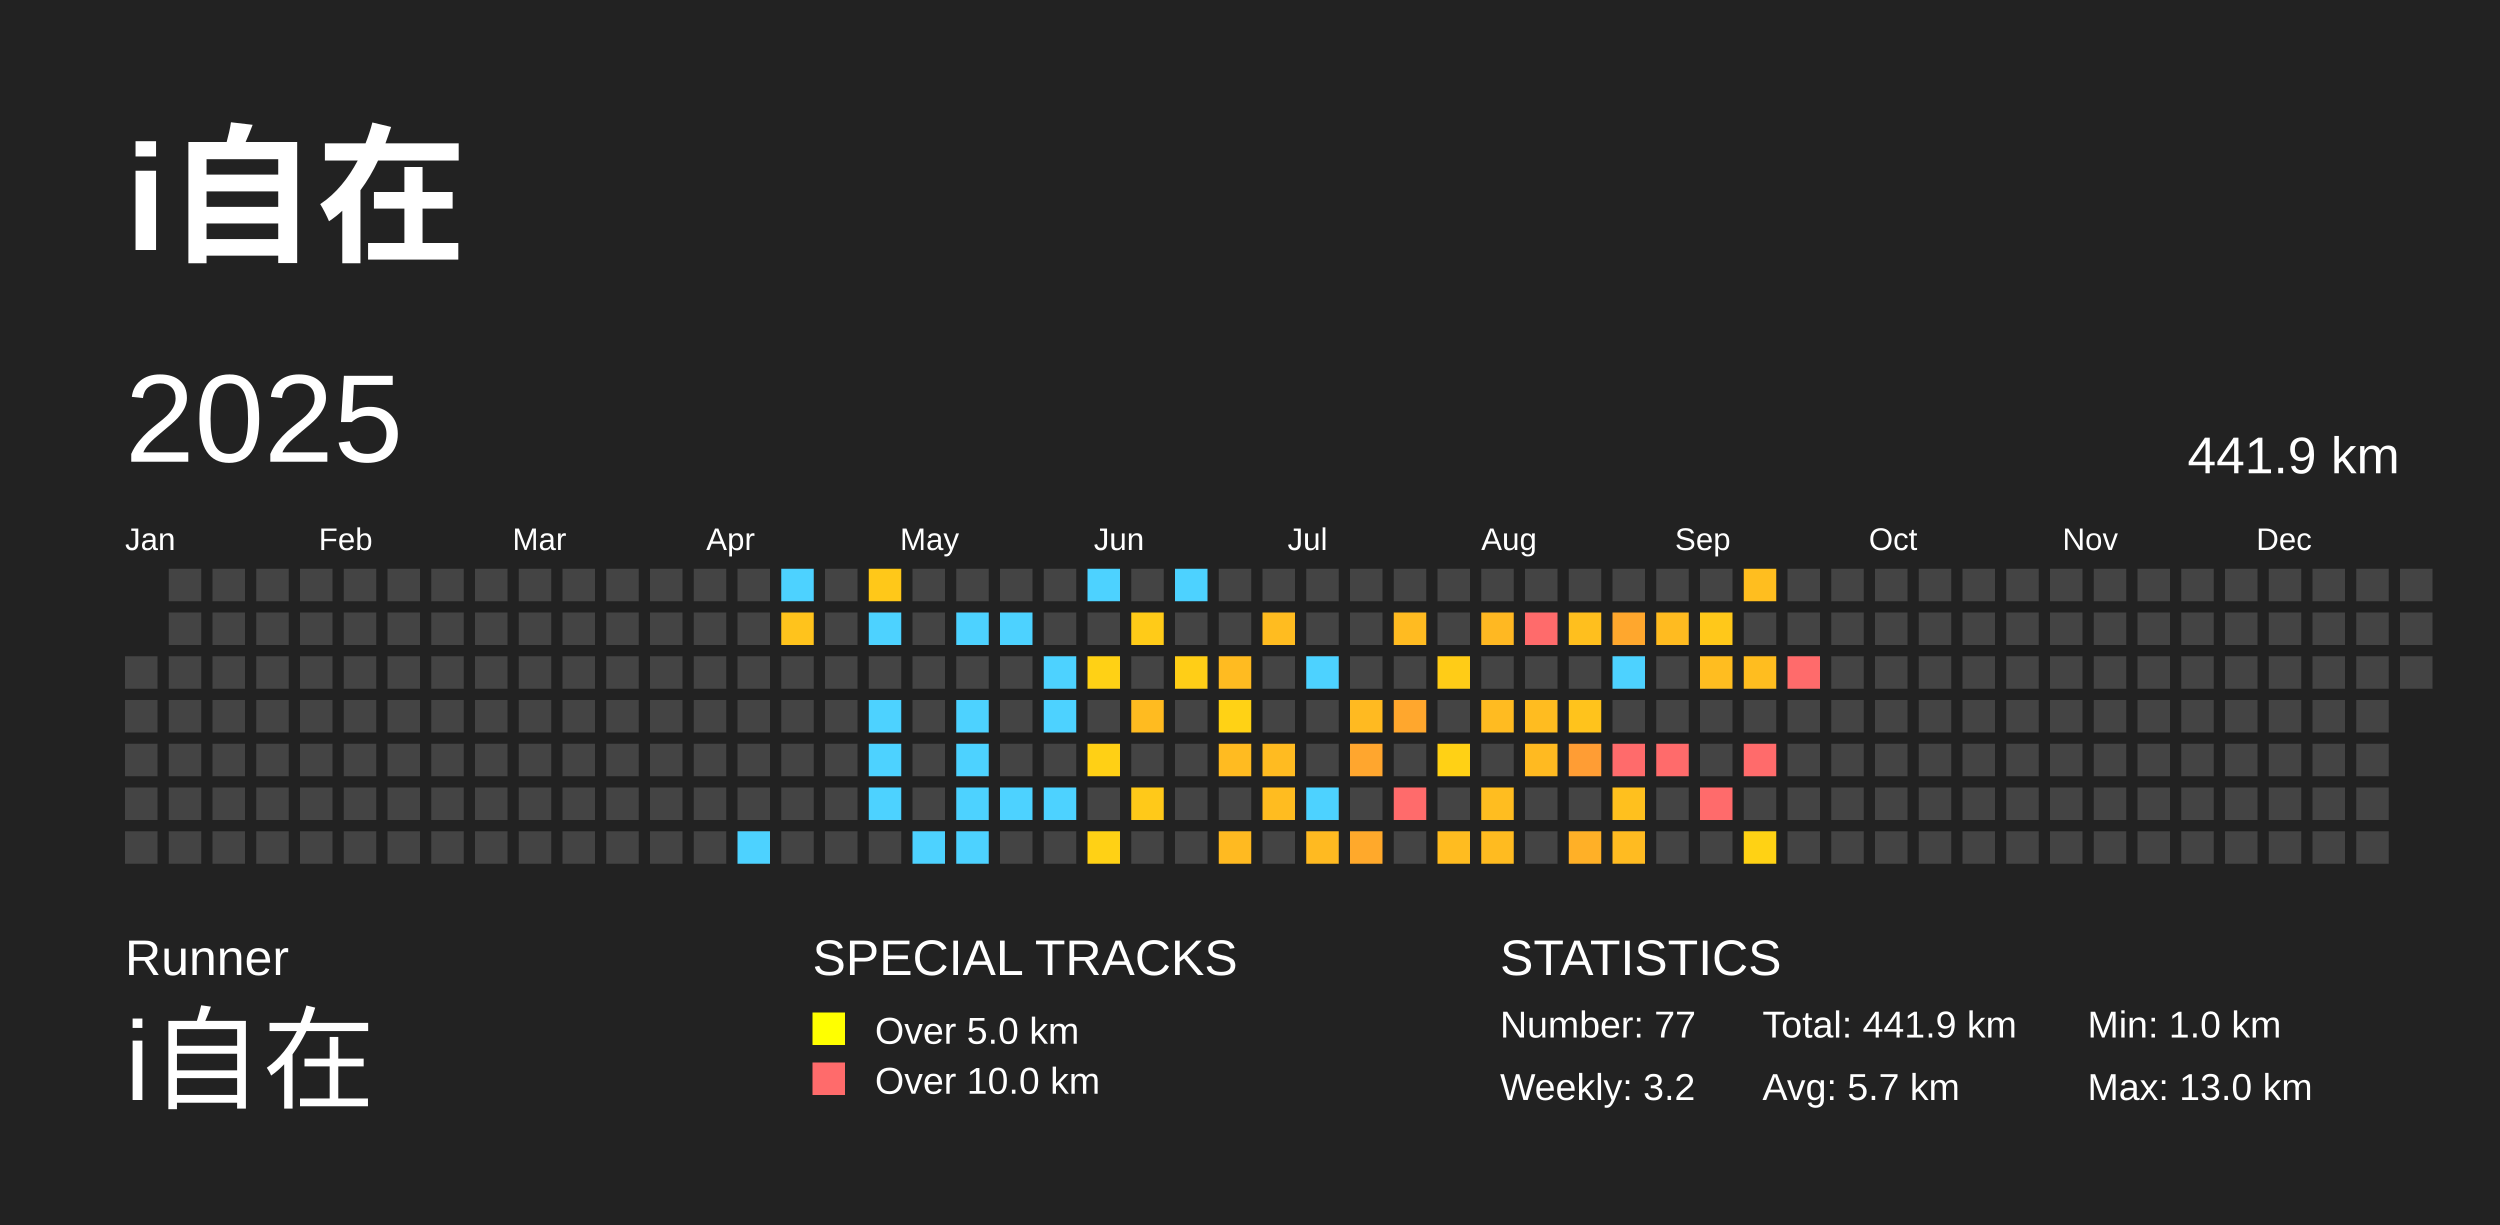
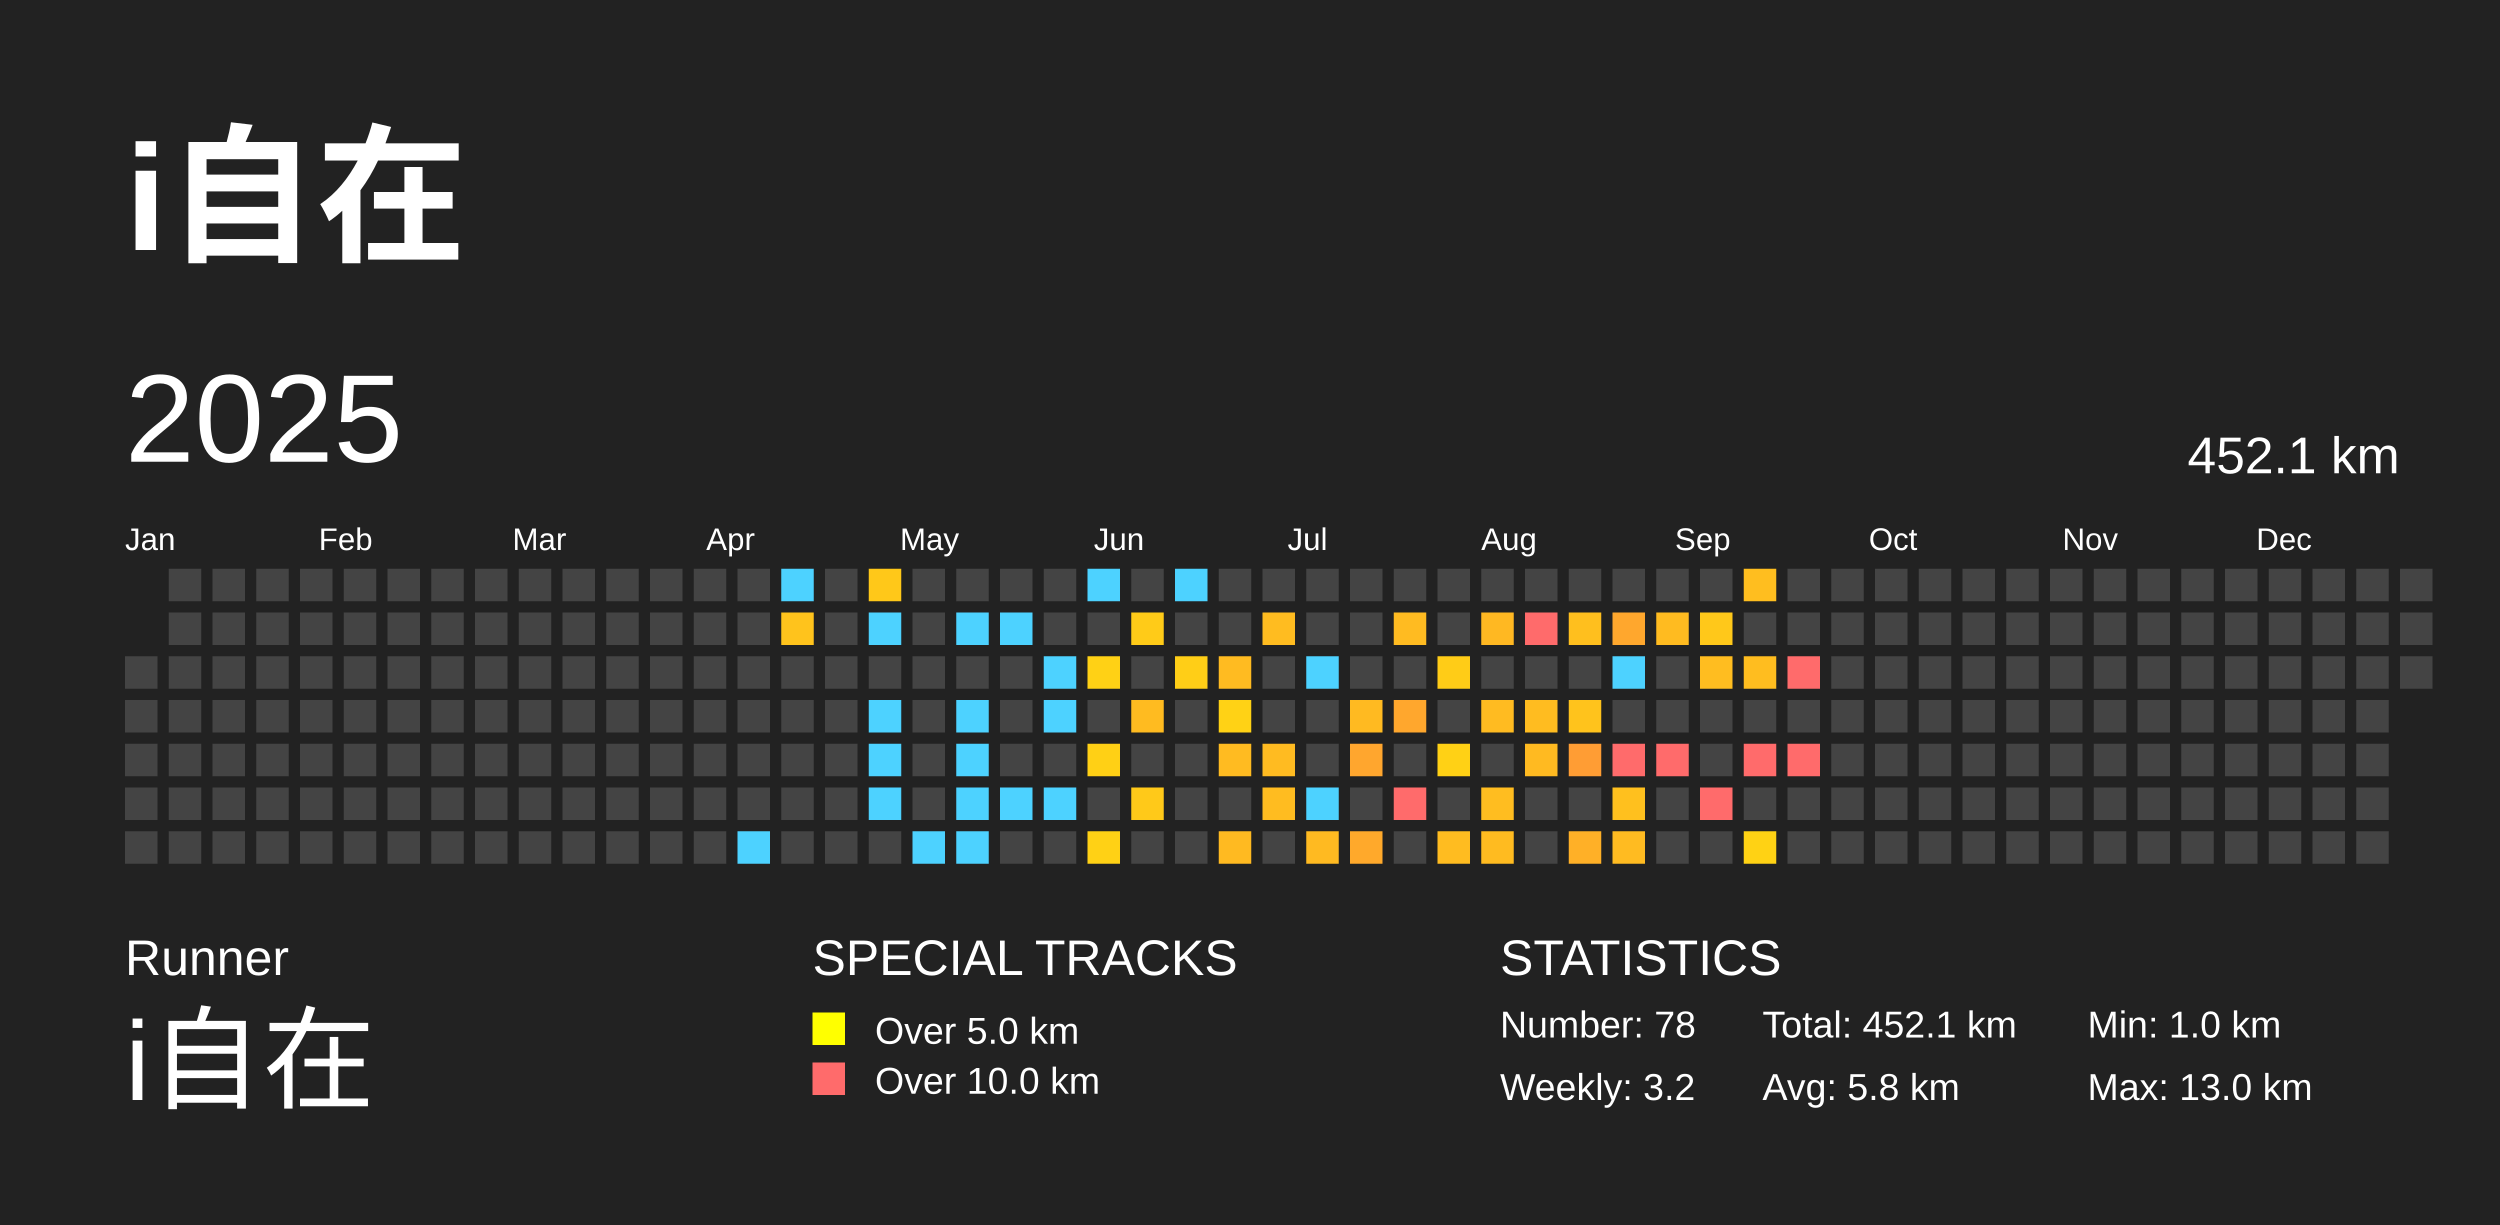
<svg xmlns="http://www.w3.org/2000/svg" baseProfile="full" height="98mm" version="1.1" viewBox="0,0,200,98" width="200mm">
  <defs />
  <rect fill="#222222" height="98" width="200" x="0" y="0" />
  <text fill="#FFFFFF" style="font-size:12px; font-family:Arial; font-weight:bold;" x="10" y="20">i自在</text>
  <text fill="#FFFFFF" style="font-size:4px; font-family:Arial" x="10" y="78">Runner</text>
  <text fill="#FFFFFF" style="font-size:9px; font-family:Arial" x="10" y="88">i自在</text>
  <text fill="#FFFFFF" style="font-size:4px; font-family:Arial" x="65" y="78">SPECIAL TRACKS</text>
  <rect fill="#FFFF00" height="2.6" width="2.6" x="65" y="81" />
  <text fill="#FFFFFF" style="font-size:3px; font-family:Arial" x="70" y="83.5">Over 5.0 km</text>
  <rect fill="#FF6B6B" height="2.6" width="2.6" x="65" y="85" />
  <text fill="#FFFFFF" style="font-size:3px; font-family:Arial" x="70" y="87.5">Over 10.0 km</text>
  <text fill="#FFFFFF" style="font-size:4px; font-family:Arial" x="120" y="78">STATISTICS</text>
-   <text fill="#FFFFFF" style="font-size:3px; font-family:Arial" x="120" y="83">Number: 77</text>
+   <text fill="#FFFFFF" style="font-size:3px; font-family:Arial" x="120" y="83">Number: 78</text>
  <text fill="#FFFFFF" style="font-size:3px; font-family:Arial" x="120" y="88">Weekly: 3.2</text>
-   <text fill="#FFFFFF" style="font-size:3px; font-family:Arial" x="141" y="83">Total: 441.9 km</text>
-   <text fill="#FFFFFF" style="font-size:3px; font-family:Arial" x="141" y="88">Avg: 5.7 km</text>
+   <text fill="#FFFFFF" style="font-size:3px; font-family:Arial" x="141" y="83">Total: 452.1 km</text>
+   <text fill="#FFFFFF" style="font-size:3px; font-family:Arial" x="141" y="88">Avg: 5.8 km</text>
  <text fill="#FFFFFF" style="font-size:3px; font-family:Arial" x="167" y="83">Min: 1.0 km</text>
  <text fill="#FFFFFF" style="font-size:3px; font-family:Arial" x="167" y="88">Max: 13.0 km</text>
  <text dominant-baseline="hanging" fill="#FFFFFF" style="font-size:10.0px; font-family:Arial;" x="10" y="30">2025</text>
-   <text dominant-baseline="hanging" fill="#FFFFFF" style="font-size:4.125px; font-family:Arial;" x="175" y="35">441.9 km</text>
+   <text dominant-baseline="hanging" fill="#FFFFFF" style="font-size:4.125px; font-family:Arial;" x="175" y="35">452.1 km</text>
  <text fill="#FFFFFF" style="font-size:2.5px; font-family:Arial" x="10.0" y="44">Jan</text>
  <text fill="#FFFFFF" style="font-size:2.5px; font-family:Arial" x="25.5" y="44">Feb</text>
  <text fill="#FFFFFF" style="font-size:2.5px; font-family:Arial" x="41.0" y="44">Mar</text>
  <text fill="#FFFFFF" style="font-size:2.5px; font-family:Arial" x="56.5" y="44">Apr</text>
  <text fill="#FFFFFF" style="font-size:2.5px; font-family:Arial" x="72.0" y="44">May</text>
  <text fill="#FFFFFF" style="font-size:2.5px; font-family:Arial" x="87.5" y="44">Jun</text>
  <text fill="#FFFFFF" style="font-size:2.5px; font-family:Arial" x="103.0" y="44">Jul</text>
  <text fill="#FFFFFF" style="font-size:2.5px; font-family:Arial" x="118.5" y="44">Aug</text>
  <text fill="#FFFFFF" style="font-size:2.5px; font-family:Arial" x="134.0" y="44">Sep</text>
  <text fill="#FFFFFF" style="font-size:2.5px; font-family:Arial" x="149.5" y="44">Oct</text>
  <text fill="#FFFFFF" style="font-size:2.5px; font-family:Arial" x="165.0" y="44">Nov</text>
  <text fill="#FFFFFF" style="font-size:2.5px; font-family:Arial" x="180.5" y="44">Dec</text>
  <rect fill="#444444" height="2.6" width="2.6" x="10.0" y="52.5" />
  <rect fill="#444444" height="2.6" width="2.6" x="10.0" y="56.0" />
  <rect fill="#444444" height="2.6" width="2.6" x="10.0" y="59.5" />
  <rect fill="#444444" height="2.6" width="2.6" x="10.0" y="63.0" />
  <rect fill="#444444" height="2.6" width="2.6" x="10.0" y="66.5" />
  <rect fill="#444444" height="2.6" width="2.6" x="13.5" y="45.5" />
  <rect fill="#444444" height="2.6" width="2.6" x="13.5" y="49.0" />
  <rect fill="#444444" height="2.6" width="2.6" x="13.5" y="52.5" />
  <rect fill="#444444" height="2.6" width="2.6" x="13.5" y="56.0" />
  <rect fill="#444444" height="2.6" width="2.6" x="13.5" y="59.5" />
  <rect fill="#444444" height="2.6" width="2.6" x="13.5" y="63.0" />
  <rect fill="#444444" height="2.6" width="2.6" x="13.5" y="66.5" />
  <rect fill="#444444" height="2.6" width="2.6" x="17.0" y="45.5" />
  <rect fill="#444444" height="2.6" width="2.6" x="17.0" y="49.0" />
  <rect fill="#444444" height="2.6" width="2.6" x="17.0" y="52.5" />
  <rect fill="#444444" height="2.6" width="2.6" x="17.0" y="56.0" />
  <rect fill="#444444" height="2.6" width="2.6" x="17.0" y="59.5" />
  <rect fill="#444444" height="2.6" width="2.6" x="17.0" y="63.0" />
  <rect fill="#444444" height="2.6" width="2.6" x="17.0" y="66.5" />
  <rect fill="#444444" height="2.6" width="2.6" x="20.5" y="45.5" />
  <rect fill="#444444" height="2.6" width="2.6" x="20.5" y="49.0" />
  <rect fill="#444444" height="2.6" width="2.6" x="20.5" y="52.5" />
  <rect fill="#444444" height="2.6" width="2.6" x="20.5" y="56.0" />
  <rect fill="#444444" height="2.6" width="2.6" x="20.5" y="59.5" />
  <rect fill="#444444" height="2.6" width="2.6" x="20.5" y="63.0" />
  <rect fill="#444444" height="2.6" width="2.6" x="20.5" y="66.5" />
  <rect fill="#444444" height="2.6" width="2.6" x="24.0" y="45.5" />
  <rect fill="#444444" height="2.6" width="2.6" x="24.0" y="49.0" />
  <rect fill="#444444" height="2.6" width="2.6" x="24.0" y="52.5" />
  <rect fill="#444444" height="2.6" width="2.6" x="24.0" y="56.0" />
  <rect fill="#444444" height="2.6" width="2.6" x="24.0" y="59.5" />
  <rect fill="#444444" height="2.6" width="2.6" x="24.0" y="63.0" />
  <rect fill="#444444" height="2.6" width="2.6" x="24.0" y="66.5" />
  <rect fill="#444444" height="2.6" width="2.6" x="27.5" y="45.5" />
  <rect fill="#444444" height="2.6" width="2.6" x="27.5" y="49.0" />
  <rect fill="#444444" height="2.6" width="2.6" x="27.5" y="52.5" />
  <rect fill="#444444" height="2.6" width="2.6" x="27.5" y="56.0" />
  <rect fill="#444444" height="2.6" width="2.6" x="27.5" y="59.5" />
  <rect fill="#444444" height="2.6" width="2.6" x="27.5" y="63.0" />
  <rect fill="#444444" height="2.6" width="2.6" x="27.5" y="66.5" />
  <rect fill="#444444" height="2.6" width="2.6" x="31.0" y="45.5" />
  <rect fill="#444444" height="2.6" width="2.6" x="31.0" y="49.0" />
  <rect fill="#444444" height="2.6" width="2.6" x="31.0" y="52.5" />
  <rect fill="#444444" height="2.6" width="2.6" x="31.0" y="56.0" />
  <rect fill="#444444" height="2.6" width="2.6" x="31.0" y="59.5" />
  <rect fill="#444444" height="2.6" width="2.6" x="31.0" y="63.0" />
  <rect fill="#444444" height="2.6" width="2.6" x="31.0" y="66.5" />
  <rect fill="#444444" height="2.6" width="2.6" x="34.5" y="45.5" />
  <rect fill="#444444" height="2.6" width="2.6" x="34.5" y="49.0" />
  <rect fill="#444444" height="2.6" width="2.6" x="34.5" y="52.5" />
  <rect fill="#444444" height="2.6" width="2.6" x="34.5" y="56.0" />
  <rect fill="#444444" height="2.6" width="2.6" x="34.5" y="59.5" />
  <rect fill="#444444" height="2.6" width="2.6" x="34.5" y="63.0" />
  <rect fill="#444444" height="2.6" width="2.6" x="34.5" y="66.5" />
  <rect fill="#444444" height="2.6" width="2.6" x="38.0" y="45.5" />
  <rect fill="#444444" height="2.6" width="2.6" x="38.0" y="49.0" />
  <rect fill="#444444" height="2.6" width="2.6" x="38.0" y="52.5" />
  <rect fill="#444444" height="2.6" width="2.6" x="38.0" y="56.0" />
  <rect fill="#444444" height="2.6" width="2.6" x="38.0" y="59.5" />
  <rect fill="#444444" height="2.6" width="2.6" x="38.0" y="63.0" />
  <rect fill="#444444" height="2.6" width="2.6" x="38.0" y="66.5" />
  <rect fill="#444444" height="2.6" width="2.6" x="41.5" y="45.5" />
  <rect fill="#444444" height="2.6" width="2.6" x="41.5" y="49.0" />
  <rect fill="#444444" height="2.6" width="2.6" x="41.5" y="52.5" />
  <rect fill="#444444" height="2.6" width="2.6" x="41.5" y="56.0" />
  <rect fill="#444444" height="2.6" width="2.6" x="41.5" y="59.5" />
  <rect fill="#444444" height="2.6" width="2.6" x="41.5" y="63.0" />
  <rect fill="#444444" height="2.6" width="2.6" x="41.5" y="66.5" />
  <rect fill="#444444" height="2.6" width="2.6" x="45.0" y="45.5" />
  <rect fill="#444444" height="2.6" width="2.6" x="45.0" y="49.0" />
  <rect fill="#444444" height="2.6" width="2.6" x="45.0" y="52.5" />
  <rect fill="#444444" height="2.6" width="2.6" x="45.0" y="56.0" />
  <rect fill="#444444" height="2.6" width="2.6" x="45.0" y="59.5" />
  <rect fill="#444444" height="2.6" width="2.6" x="45.0" y="63.0" />
  <rect fill="#444444" height="2.6" width="2.6" x="45.0" y="66.5" />
  <rect fill="#444444" height="2.6" width="2.6" x="48.5" y="45.5" />
  <rect fill="#444444" height="2.6" width="2.6" x="48.5" y="49.0" />
  <rect fill="#444444" height="2.6" width="2.6" x="48.5" y="52.5" />
  <rect fill="#444444" height="2.6" width="2.6" x="48.5" y="56.0" />
  <rect fill="#444444" height="2.6" width="2.6" x="48.5" y="59.5" />
  <rect fill="#444444" height="2.6" width="2.6" x="48.5" y="63.0" />
  <rect fill="#444444" height="2.6" width="2.6" x="48.5" y="66.5" />
  <rect fill="#444444" height="2.6" width="2.6" x="52.0" y="45.5" />
  <rect fill="#444444" height="2.6" width="2.6" x="52.0" y="49.0" />
  <rect fill="#444444" height="2.6" width="2.6" x="52.0" y="52.5" />
  <rect fill="#444444" height="2.6" width="2.6" x="52.0" y="56.0" />
  <rect fill="#444444" height="2.6" width="2.6" x="52.0" y="59.5" />
  <rect fill="#444444" height="2.6" width="2.6" x="52.0" y="63.0" />
  <rect fill="#444444" height="2.6" width="2.6" x="52.0" y="66.5" />
  <rect fill="#444444" height="2.6" width="2.6" x="55.5" y="45.5" />
  <rect fill="#444444" height="2.6" width="2.6" x="55.5" y="49.0" />
  <rect fill="#444444" height="2.6" width="2.6" x="55.5" y="52.5" />
  <rect fill="#444444" height="2.6" width="2.6" x="55.5" y="56.0" />
  <rect fill="#444444" height="2.6" width="2.6" x="55.5" y="59.5" />
  <rect fill="#444444" height="2.6" width="2.6" x="55.5" y="63.0" />
  <rect fill="#444444" height="2.6" width="2.6" x="55.5" y="66.5" />
  <rect fill="#444444" height="2.6" width="2.6" x="59.0" y="45.5" />
  <rect fill="#444444" height="2.6" width="2.6" x="59.0" y="49.0" />
  <rect fill="#444444" height="2.6" width="2.6" x="59.0" y="52.5" />
  <rect fill="#444444" height="2.6" width="2.6" x="59.0" y="56.0" />
  <rect fill="#444444" height="2.6" width="2.6" x="59.0" y="59.5" />
  <rect fill="#444444" height="2.6" width="2.6" x="59.0" y="63.0" />
  <rect fill="#4dd2ff" height="2.6" width="2.6" x="59.0" y="66.5" />
  <rect fill="#4dd2ff" height="2.6" width="2.6" x="62.5" y="45.5" />
  <rect fill="#ffc31c" height="2.6" width="2.6" x="62.5" y="49.0" />
  <rect fill="#444444" height="2.6" width="2.6" x="62.5" y="52.5" />
  <rect fill="#444444" height="2.6" width="2.6" x="62.5" y="56.0" />
  <rect fill="#444444" height="2.6" width="2.6" x="62.5" y="59.5" />
  <rect fill="#444444" height="2.6" width="2.6" x="62.5" y="63.0" />
  <rect fill="#444444" height="2.6" width="2.6" x="62.5" y="66.5" />
  <rect fill="#444444" height="2.6" width="2.6" x="66.0" y="45.5" />
  <rect fill="#444444" height="2.6" width="2.6" x="66.0" y="49.0" />
  <rect fill="#444444" height="2.6" width="2.6" x="66.0" y="52.5" />
  <rect fill="#444444" height="2.6" width="2.6" x="66.0" y="56.0" />
  <rect fill="#444444" height="2.6" width="2.6" x="66.0" y="59.5" />
  <rect fill="#444444" height="2.6" width="2.6" x="66.0" y="63.0" />
  <rect fill="#444444" height="2.6" width="2.6" x="66.0" y="66.5" />
  <rect fill="#ffc819" height="2.6" width="2.6" x="69.5" y="45.5" />
  <rect fill="#4dd2ff" height="2.6" width="2.6" x="69.5" y="49.0" />
  <rect fill="#444444" height="2.6" width="2.6" x="69.5" y="52.5" />
  <rect fill="#4dd2ff" height="2.6" width="2.6" x="69.5" y="56.0" />
  <rect fill="#4dd2ff" height="2.6" width="2.6" x="69.5" y="59.5" />
  <rect fill="#4dd2ff" height="2.6" width="2.6" x="69.5" y="63.0" />
  <rect fill="#444444" height="2.6" width="2.6" x="69.5" y="66.5" />
  <rect fill="#444444" height="2.6" width="2.6" x="73.0" y="45.5" />
  <rect fill="#444444" height="2.6" width="2.6" x="73.0" y="49.0" />
  <rect fill="#444444" height="2.6" width="2.6" x="73.0" y="52.5" />
  <rect fill="#444444" height="2.6" width="2.6" x="73.0" y="56.0" />
  <rect fill="#444444" height="2.6" width="2.6" x="73.0" y="59.5" />
  <rect fill="#444444" height="2.6" width="2.6" x="73.0" y="63.0" />
  <rect fill="#4dd2ff" height="2.6" width="2.6" x="73.0" y="66.5" />
  <rect fill="#444444" height="2.6" width="2.6" x="76.5" y="45.5" />
  <rect fill="#4dd2ff" height="2.6" width="2.6" x="76.5" y="49.0" />
  <rect fill="#444444" height="2.6" width="2.6" x="76.5" y="52.5" />
  <rect fill="#4dd2ff" height="2.6" width="2.6" x="76.5" y="56.0" />
  <rect fill="#4dd2ff" height="2.6" width="2.6" x="76.5" y="59.5" />
  <rect fill="#4dd2ff" height="2.6" width="2.6" x="76.5" y="63.0" />
  <rect fill="#4dd2ff" height="2.6" width="2.6" x="76.5" y="66.5" />
  <rect fill="#444444" height="2.6" width="2.6" x="80.0" y="45.5" />
  <rect fill="#4dd2ff" height="2.6" width="2.6" x="80.0" y="49.0" />
  <rect fill="#444444" height="2.6" width="2.6" x="80.0" y="52.5" />
  <rect fill="#444444" height="2.6" width="2.6" x="80.0" y="56.0" />
  <rect fill="#444444" height="2.6" width="2.6" x="80.0" y="59.5" />
  <rect fill="#4dd2ff" height="2.6" width="2.6" x="80.0" y="63.0" />
  <rect fill="#444444" height="2.6" width="2.6" x="80.0" y="66.5" />
  <rect fill="#444444" height="2.6" width="2.6" x="83.5" y="45.5" />
  <rect fill="#444444" height="2.6" width="2.6" x="83.5" y="49.0" />
  <rect fill="#4dd2ff" height="2.6" width="2.6" x="83.5" y="52.5" />
  <rect fill="#4dd2ff" height="2.6" width="2.6" x="83.5" y="56.0" />
  <rect fill="#444444" height="2.6" width="2.6" x="83.5" y="59.5" />
  <rect fill="#4dd2ff" height="2.6" width="2.6" x="83.5" y="63.0" />
  <rect fill="#444444" height="2.6" width="2.6" x="83.5" y="66.5" />
  <rect fill="#4dd2ff" height="2.6" width="2.6" x="87.0" y="45.5" />
  <rect fill="#444444" height="2.6" width="2.6" x="87.0" y="49.0" />
  <rect fill="#ffd115" height="2.6" width="2.6" x="87.0" y="52.5" />
  <rect fill="#444444" height="2.6" width="2.6" x="87.0" y="56.0" />
  <rect fill="#ffd015" height="2.6" width="2.6" x="87.0" y="59.5" />
  <rect fill="#444444" height="2.6" width="2.6" x="87.0" y="63.0" />
  <rect fill="#ffd115" height="2.6" width="2.6" x="87.0" y="66.5" />
  <rect fill="#444444" height="2.6" width="2.6" x="90.5" y="45.5" />
  <rect fill="#ffcb18" height="2.6" width="2.6" x="90.5" y="49.0" />
  <rect fill="#444444" height="2.6" width="2.6" x="90.5" y="52.5" />
  <rect fill="#ffbb20" height="2.6" width="2.6" x="90.5" y="56.0" />
  <rect fill="#444444" height="2.6" width="2.6" x="90.5" y="59.5" />
  <rect fill="#ffc919" height="2.6" width="2.6" x="90.5" y="63.0" />
  <rect fill="#444444" height="2.6" width="2.6" x="90.5" y="66.5" />
  <rect fill="#4dd2ff" height="2.6" width="2.6" x="94.0" y="45.5" />
  <rect fill="#444444" height="2.6" width="2.6" x="94.0" y="49.0" />
  <rect fill="#ffce17" height="2.6" width="2.6" x="94.0" y="52.5" />
  <rect fill="#444444" height="2.6" width="2.6" x="94.0" y="56.0" />
  <rect fill="#444444" height="2.6" width="2.6" x="94.0" y="59.5" />
  <rect fill="#444444" height="2.6" width="2.6" x="94.0" y="63.0" />
  <rect fill="#444444" height="2.6" width="2.6" x="94.0" y="66.5" />
  <rect fill="#444444" height="2.6" width="2.6" x="97.5" y="45.5" />
  <rect fill="#444444" height="2.6" width="2.6" x="97.5" y="49.0" />
  <rect fill="#ffbb21" height="2.6" width="2.6" x="97.5" y="52.5" />
  <rect fill="#ffd215" height="2.6" width="2.6" x="97.5" y="56.0" />
  <rect fill="#ffbb21" height="2.6" width="2.6" x="97.5" y="59.5" />
  <rect fill="#444444" height="2.6" width="2.6" x="97.5" y="63.0" />
  <rect fill="#ffba21" height="2.6" width="2.6" x="97.5" y="66.5" />
  <rect fill="#444444" height="2.6" width="2.6" x="101.0" y="45.5" />
  <rect fill="#ffbc20" height="2.6" width="2.6" x="101.0" y="49.0" />
  <rect fill="#444444" height="2.6" width="2.6" x="101.0" y="52.5" />
  <rect fill="#444444" height="2.6" width="2.6" x="101.0" y="56.0" />
  <rect fill="#ffbb21" height="2.6" width="2.6" x="101.0" y="59.5" />
  <rect fill="#ffbc20" height="2.6" width="2.6" x="101.0" y="63.0" />
  <rect fill="#444444" height="2.6" width="2.6" x="101.0" y="66.5" />
  <rect fill="#444444" height="2.6" width="2.6" x="104.5" y="45.5" />
  <rect fill="#444444" height="2.6" width="2.6" x="104.5" y="49.0" />
  <rect fill="#4dd2ff" height="2.6" width="2.6" x="104.5" y="52.5" />
  <rect fill="#444444" height="2.6" width="2.6" x="104.5" y="56.0" />
  <rect fill="#444444" height="2.6" width="2.6" x="104.5" y="59.5" />
  <rect fill="#4dd2ff" height="2.6" width="2.6" x="104.5" y="63.0" />
  <rect fill="#ffba21" height="2.6" width="2.6" x="104.5" y="66.5" />
  <rect fill="#444444" height="2.6" width="2.6" x="108.0" y="45.5" />
  <rect fill="#444444" height="2.6" width="2.6" x="108.0" y="49.0" />
  <rect fill="#444444" height="2.6" width="2.6" x="108.0" y="52.5" />
  <rect fill="#ffba21" height="2.6" width="2.6" x="108.0" y="56.0" />
  <rect fill="#ffa62e" height="2.6" width="2.6" x="108.0" y="59.5" />
  <rect fill="#444444" height="2.6" width="2.6" x="108.0" y="63.0" />
  <rect fill="#ffa92b" height="2.6" width="2.6" x="108.0" y="66.5" />
  <rect fill="#444444" height="2.6" width="2.6" x="111.5" y="45.5" />
  <rect fill="#ffbb21" height="2.6" width="2.6" x="111.5" y="49.0" />
  <rect fill="#444444" height="2.6" width="2.6" x="111.5" y="52.5" />
  <rect fill="#ffa72d" height="2.6" width="2.6" x="111.5" y="56.0" />
  <rect fill="#444444" height="2.6" width="2.6" x="111.5" y="59.5" />
  <rect fill="#FF6B6B" height="2.6" width="2.6" x="111.5" y="63.0" />
  <rect fill="#444444" height="2.6" width="2.6" x="111.5" y="66.5" />
  <rect fill="#444444" height="2.6" width="2.6" x="115.0" y="45.5" />
  <rect fill="#444444" height="2.6" width="2.6" x="115.0" y="49.0" />
  <rect fill="#ffcc17" height="2.6" width="2.6" x="115.0" y="52.5" />
  <rect fill="#444444" height="2.6" width="2.6" x="115.0" y="56.0" />
  <rect fill="#ffd115" height="2.6" width="2.6" x="115.0" y="59.5" />
  <rect fill="#444444" height="2.6" width="2.6" x="115.0" y="63.0" />
  <rect fill="#ffbc20" height="2.6" width="2.6" x="115.0" y="66.5" />
  <rect fill="#444444" height="2.6" width="2.6" x="118.5" y="45.5" />
  <rect fill="#ffb822" height="2.6" width="2.6" x="118.5" y="49.0" />
  <rect fill="#444444" height="2.6" width="2.6" x="118.5" y="52.5" />
  <rect fill="#ffbb21" height="2.6" width="2.6" x="118.5" y="56.0" />
  <rect fill="#444444" height="2.6" width="2.6" x="118.5" y="59.5" />
  <rect fill="#ffbd20" height="2.6" width="2.6" x="118.5" y="63.0" />
  <rect fill="#ffbb20" height="2.6" width="2.6" x="118.5" y="66.5" />
  <rect fill="#444444" height="2.6" width="2.6" x="122.0" y="45.5" />
  <rect fill="#FF6B6B" height="2.6" width="2.6" x="122.0" y="49.0" />
  <rect fill="#444444" height="2.6" width="2.6" x="122.0" y="52.5" />
  <rect fill="#ffbc20" height="2.6" width="2.6" x="122.0" y="56.0" />
  <rect fill="#ffba21" height="2.6" width="2.6" x="122.0" y="59.5" />
  <rect fill="#444444" height="2.6" width="2.6" x="122.0" y="63.0" />
  <rect fill="#444444" height="2.6" width="2.6" x="122.0" y="66.5" />
  <rect fill="#444444" height="2.6" width="2.6" x="125.5" y="45.5" />
  <rect fill="#ffbf1e" height="2.6" width="2.6" x="125.5" y="49.0" />
  <rect fill="#444444" height="2.6" width="2.6" x="125.5" y="52.5" />
  <rect fill="#ffc31c" height="2.6" width="2.6" x="125.5" y="56.0" />
  <rect fill="#ff9d34" height="2.6" width="2.6" x="125.5" y="59.5" />
  <rect fill="#444444" height="2.6" width="2.6" x="125.5" y="63.0" />
  <rect fill="#ffb027" height="2.6" width="2.6" x="125.5" y="66.5" />
  <rect fill="#444444" height="2.6" width="2.6" x="129.0" y="45.5" />
  <rect fill="#ffa72d" height="2.6" width="2.6" x="129.0" y="49.0" />
  <rect fill="#4dd2ff" height="2.6" width="2.6" x="129.0" y="52.5" />
  <rect fill="#444444" height="2.6" width="2.6" x="129.0" y="56.0" />
  <rect fill="#FF6B6B" height="2.6" width="2.6" x="129.0" y="59.5" />
  <rect fill="#ffc01e" height="2.6" width="2.6" x="129.0" y="63.0" />
  <rect fill="#ffbb21" height="2.6" width="2.6" x="129.0" y="66.5" />
  <rect fill="#444444" height="2.6" width="2.6" x="132.5" y="45.5" />
  <rect fill="#ffbb20" height="2.6" width="2.6" x="132.5" y="49.0" />
  <rect fill="#444444" height="2.6" width="2.6" x="132.5" y="52.5" />
  <rect fill="#444444" height="2.6" width="2.6" x="132.5" y="56.0" />
  <rect fill="#FF6B6B" height="2.6" width="2.6" x="132.5" y="59.5" />
  <rect fill="#444444" height="2.6" width="2.6" x="132.5" y="63.0" />
  <rect fill="#444444" height="2.6" width="2.6" x="132.5" y="66.5" />
  <rect fill="#444444" height="2.6" width="2.6" x="136.0" y="45.5" />
  <rect fill="#ffc81a" height="2.6" width="2.6" x="136.0" y="49.0" />
  <rect fill="#ffbd20" height="2.6" width="2.6" x="136.0" y="52.5" />
  <rect fill="#444444" height="2.6" width="2.6" x="136.0" y="56.0" />
  <rect fill="#444444" height="2.6" width="2.6" x="136.0" y="59.5" />
  <rect fill="#FF6B6B" height="2.6" width="2.6" x="136.0" y="63.0" />
  <rect fill="#444444" height="2.6" width="2.6" x="136.0" y="66.5" />
  <rect fill="#ffbe1f" height="2.6" width="2.6" x="139.5" y="45.5" />
  <rect fill="#444444" height="2.6" width="2.6" x="139.5" y="49.0" />
  <rect fill="#ffbd1f" height="2.6" width="2.6" x="139.5" y="52.5" />
  <rect fill="#444444" height="2.6" width="2.6" x="139.5" y="56.0" />
  <rect fill="#FF6B6B" height="2.6" width="2.6" x="139.5" y="59.5" />
  <rect fill="#444444" height="2.6" width="2.6" x="139.5" y="63.0" />
  <rect fill="#ffd214" height="2.6" width="2.6" x="139.5" y="66.5" />
  <rect fill="#444444" height="2.6" width="2.6" x="143.0" y="45.5" />
  <rect fill="#444444" height="2.6" width="2.6" x="143.0" y="49.0" />
  <rect fill="#FF6B6B" height="2.6" width="2.6" x="143.0" y="52.5" />
  <rect fill="#444444" height="2.6" width="2.6" x="143.0" y="56.0" />
-   <rect fill="#444444" height="2.6" width="2.6" x="143.0" y="59.5" />
+   <rect fill="#FF6B6B" height="2.6" width="2.6" x="143.0" y="59.5" />
  <rect fill="#444444" height="2.6" width="2.6" x="143.0" y="63.0" />
  <rect fill="#444444" height="2.6" width="2.6" x="143.0" y="66.5" />
  <rect fill="#444444" height="2.6" width="2.6" x="146.5" y="45.5" />
  <rect fill="#444444" height="2.6" width="2.6" x="146.5" y="49.0" />
  <rect fill="#444444" height="2.6" width="2.6" x="146.5" y="52.5" />
  <rect fill="#444444" height="2.6" width="2.6" x="146.5" y="56.0" />
  <rect fill="#444444" height="2.6" width="2.6" x="146.5" y="59.5" />
  <rect fill="#444444" height="2.6" width="2.6" x="146.5" y="63.0" />
  <rect fill="#444444" height="2.6" width="2.6" x="146.5" y="66.5" />
  <rect fill="#444444" height="2.6" width="2.6" x="150.0" y="45.5" />
  <rect fill="#444444" height="2.6" width="2.6" x="150.0" y="49.0" />
  <rect fill="#444444" height="2.6" width="2.6" x="150.0" y="52.5" />
  <rect fill="#444444" height="2.6" width="2.6" x="150.0" y="56.0" />
  <rect fill="#444444" height="2.6" width="2.6" x="150.0" y="59.5" />
  <rect fill="#444444" height="2.6" width="2.6" x="150.0" y="63.0" />
  <rect fill="#444444" height="2.6" width="2.6" x="150.0" y="66.5" />
  <rect fill="#444444" height="2.6" width="2.6" x="153.5" y="45.5" />
  <rect fill="#444444" height="2.6" width="2.6" x="153.5" y="49.0" />
  <rect fill="#444444" height="2.6" width="2.6" x="153.5" y="52.5" />
  <rect fill="#444444" height="2.6" width="2.6" x="153.5" y="56.0" />
  <rect fill="#444444" height="2.6" width="2.6" x="153.5" y="59.5" />
  <rect fill="#444444" height="2.6" width="2.6" x="153.5" y="63.0" />
  <rect fill="#444444" height="2.6" width="2.6" x="153.5" y="66.5" />
  <rect fill="#444444" height="2.6" width="2.6" x="157.0" y="45.5" />
  <rect fill="#444444" height="2.6" width="2.6" x="157.0" y="49.0" />
  <rect fill="#444444" height="2.6" width="2.6" x="157.0" y="52.5" />
  <rect fill="#444444" height="2.6" width="2.6" x="157.0" y="56.0" />
  <rect fill="#444444" height="2.6" width="2.6" x="157.0" y="59.5" />
  <rect fill="#444444" height="2.6" width="2.6" x="157.0" y="63.0" />
  <rect fill="#444444" height="2.6" width="2.6" x="157.0" y="66.5" />
  <rect fill="#444444" height="2.6" width="2.6" x="160.5" y="45.5" />
  <rect fill="#444444" height="2.6" width="2.6" x="160.5" y="49.0" />
  <rect fill="#444444" height="2.6" width="2.6" x="160.5" y="52.5" />
  <rect fill="#444444" height="2.6" width="2.6" x="160.5" y="56.0" />
  <rect fill="#444444" height="2.6" width="2.6" x="160.5" y="59.5" />
  <rect fill="#444444" height="2.6" width="2.6" x="160.5" y="63.0" />
  <rect fill="#444444" height="2.6" width="2.6" x="160.5" y="66.5" />
  <rect fill="#444444" height="2.6" width="2.6" x="164.0" y="45.5" />
  <rect fill="#444444" height="2.6" width="2.6" x="164.0" y="49.0" />
  <rect fill="#444444" height="2.6" width="2.6" x="164.0" y="52.5" />
  <rect fill="#444444" height="2.6" width="2.6" x="164.0" y="56.0" />
  <rect fill="#444444" height="2.6" width="2.6" x="164.0" y="59.5" />
  <rect fill="#444444" height="2.6" width="2.6" x="164.0" y="63.0" />
  <rect fill="#444444" height="2.6" width="2.6" x="164.0" y="66.5" />
  <rect fill="#444444" height="2.6" width="2.6" x="167.5" y="45.5" />
  <rect fill="#444444" height="2.6" width="2.6" x="167.5" y="49.0" />
  <rect fill="#444444" height="2.6" width="2.6" x="167.5" y="52.5" />
  <rect fill="#444444" height="2.6" width="2.6" x="167.5" y="56.0" />
  <rect fill="#444444" height="2.6" width="2.6" x="167.5" y="59.5" />
  <rect fill="#444444" height="2.6" width="2.6" x="167.5" y="63.0" />
  <rect fill="#444444" height="2.6" width="2.6" x="167.5" y="66.5" />
  <rect fill="#444444" height="2.6" width="2.6" x="171.0" y="45.5" />
  <rect fill="#444444" height="2.6" width="2.6" x="171.0" y="49.0" />
  <rect fill="#444444" height="2.6" width="2.6" x="171.0" y="52.5" />
  <rect fill="#444444" height="2.6" width="2.6" x="171.0" y="56.0" />
  <rect fill="#444444" height="2.6" width="2.6" x="171.0" y="59.5" />
  <rect fill="#444444" height="2.6" width="2.6" x="171.0" y="63.0" />
  <rect fill="#444444" height="2.6" width="2.6" x="171.0" y="66.5" />
  <rect fill="#444444" height="2.6" width="2.6" x="174.5" y="45.5" />
  <rect fill="#444444" height="2.6" width="2.6" x="174.5" y="49.0" />
  <rect fill="#444444" height="2.6" width="2.6" x="174.5" y="52.5" />
  <rect fill="#444444" height="2.6" width="2.6" x="174.5" y="56.0" />
  <rect fill="#444444" height="2.6" width="2.6" x="174.5" y="59.5" />
  <rect fill="#444444" height="2.6" width="2.6" x="174.5" y="63.0" />
  <rect fill="#444444" height="2.6" width="2.6" x="174.5" y="66.5" />
  <rect fill="#444444" height="2.6" width="2.6" x="178.0" y="45.5" />
  <rect fill="#444444" height="2.6" width="2.6" x="178.0" y="49.0" />
  <rect fill="#444444" height="2.6" width="2.6" x="178.0" y="52.5" />
  <rect fill="#444444" height="2.6" width="2.6" x="178.0" y="56.0" />
  <rect fill="#444444" height="2.6" width="2.6" x="178.0" y="59.5" />
  <rect fill="#444444" height="2.6" width="2.6" x="178.0" y="63.0" />
  <rect fill="#444444" height="2.6" width="2.6" x="178.0" y="66.5" />
  <rect fill="#444444" height="2.6" width="2.6" x="181.5" y="45.5" />
  <rect fill="#444444" height="2.6" width="2.6" x="181.5" y="49.0" />
  <rect fill="#444444" height="2.6" width="2.6" x="181.5" y="52.5" />
  <rect fill="#444444" height="2.6" width="2.6" x="181.5" y="56.0" />
  <rect fill="#444444" height="2.6" width="2.6" x="181.5" y="59.5" />
  <rect fill="#444444" height="2.6" width="2.6" x="181.5" y="63.0" />
  <rect fill="#444444" height="2.6" width="2.6" x="181.5" y="66.5" />
  <rect fill="#444444" height="2.6" width="2.6" x="185.0" y="45.5" />
  <rect fill="#444444" height="2.6" width="2.6" x="185.0" y="49.0" />
  <rect fill="#444444" height="2.6" width="2.6" x="185.0" y="52.5" />
  <rect fill="#444444" height="2.6" width="2.6" x="185.0" y="56.0" />
  <rect fill="#444444" height="2.6" width="2.6" x="185.0" y="59.5" />
  <rect fill="#444444" height="2.6" width="2.6" x="185.0" y="63.0" />
  <rect fill="#444444" height="2.6" width="2.6" x="185.0" y="66.5" />
  <rect fill="#444444" height="2.6" width="2.6" x="188.5" y="45.5" />
  <rect fill="#444444" height="2.6" width="2.6" x="188.5" y="49.0" />
  <rect fill="#444444" height="2.6" width="2.6" x="188.5" y="52.5" />
  <rect fill="#444444" height="2.6" width="2.6" x="188.5" y="56.0" />
  <rect fill="#444444" height="2.6" width="2.6" x="188.5" y="59.5" />
  <rect fill="#444444" height="2.6" width="2.6" x="188.5" y="63.0" />
  <rect fill="#444444" height="2.6" width="2.6" x="188.5" y="66.5" />
  <rect fill="#444444" height="2.6" width="2.6" x="192.0" y="45.5" />
  <rect fill="#444444" height="2.6" width="2.6" x="192.0" y="49.0" />
  <rect fill="#444444" height="2.6" width="2.6" x="192.0" y="52.5" />
</svg>
